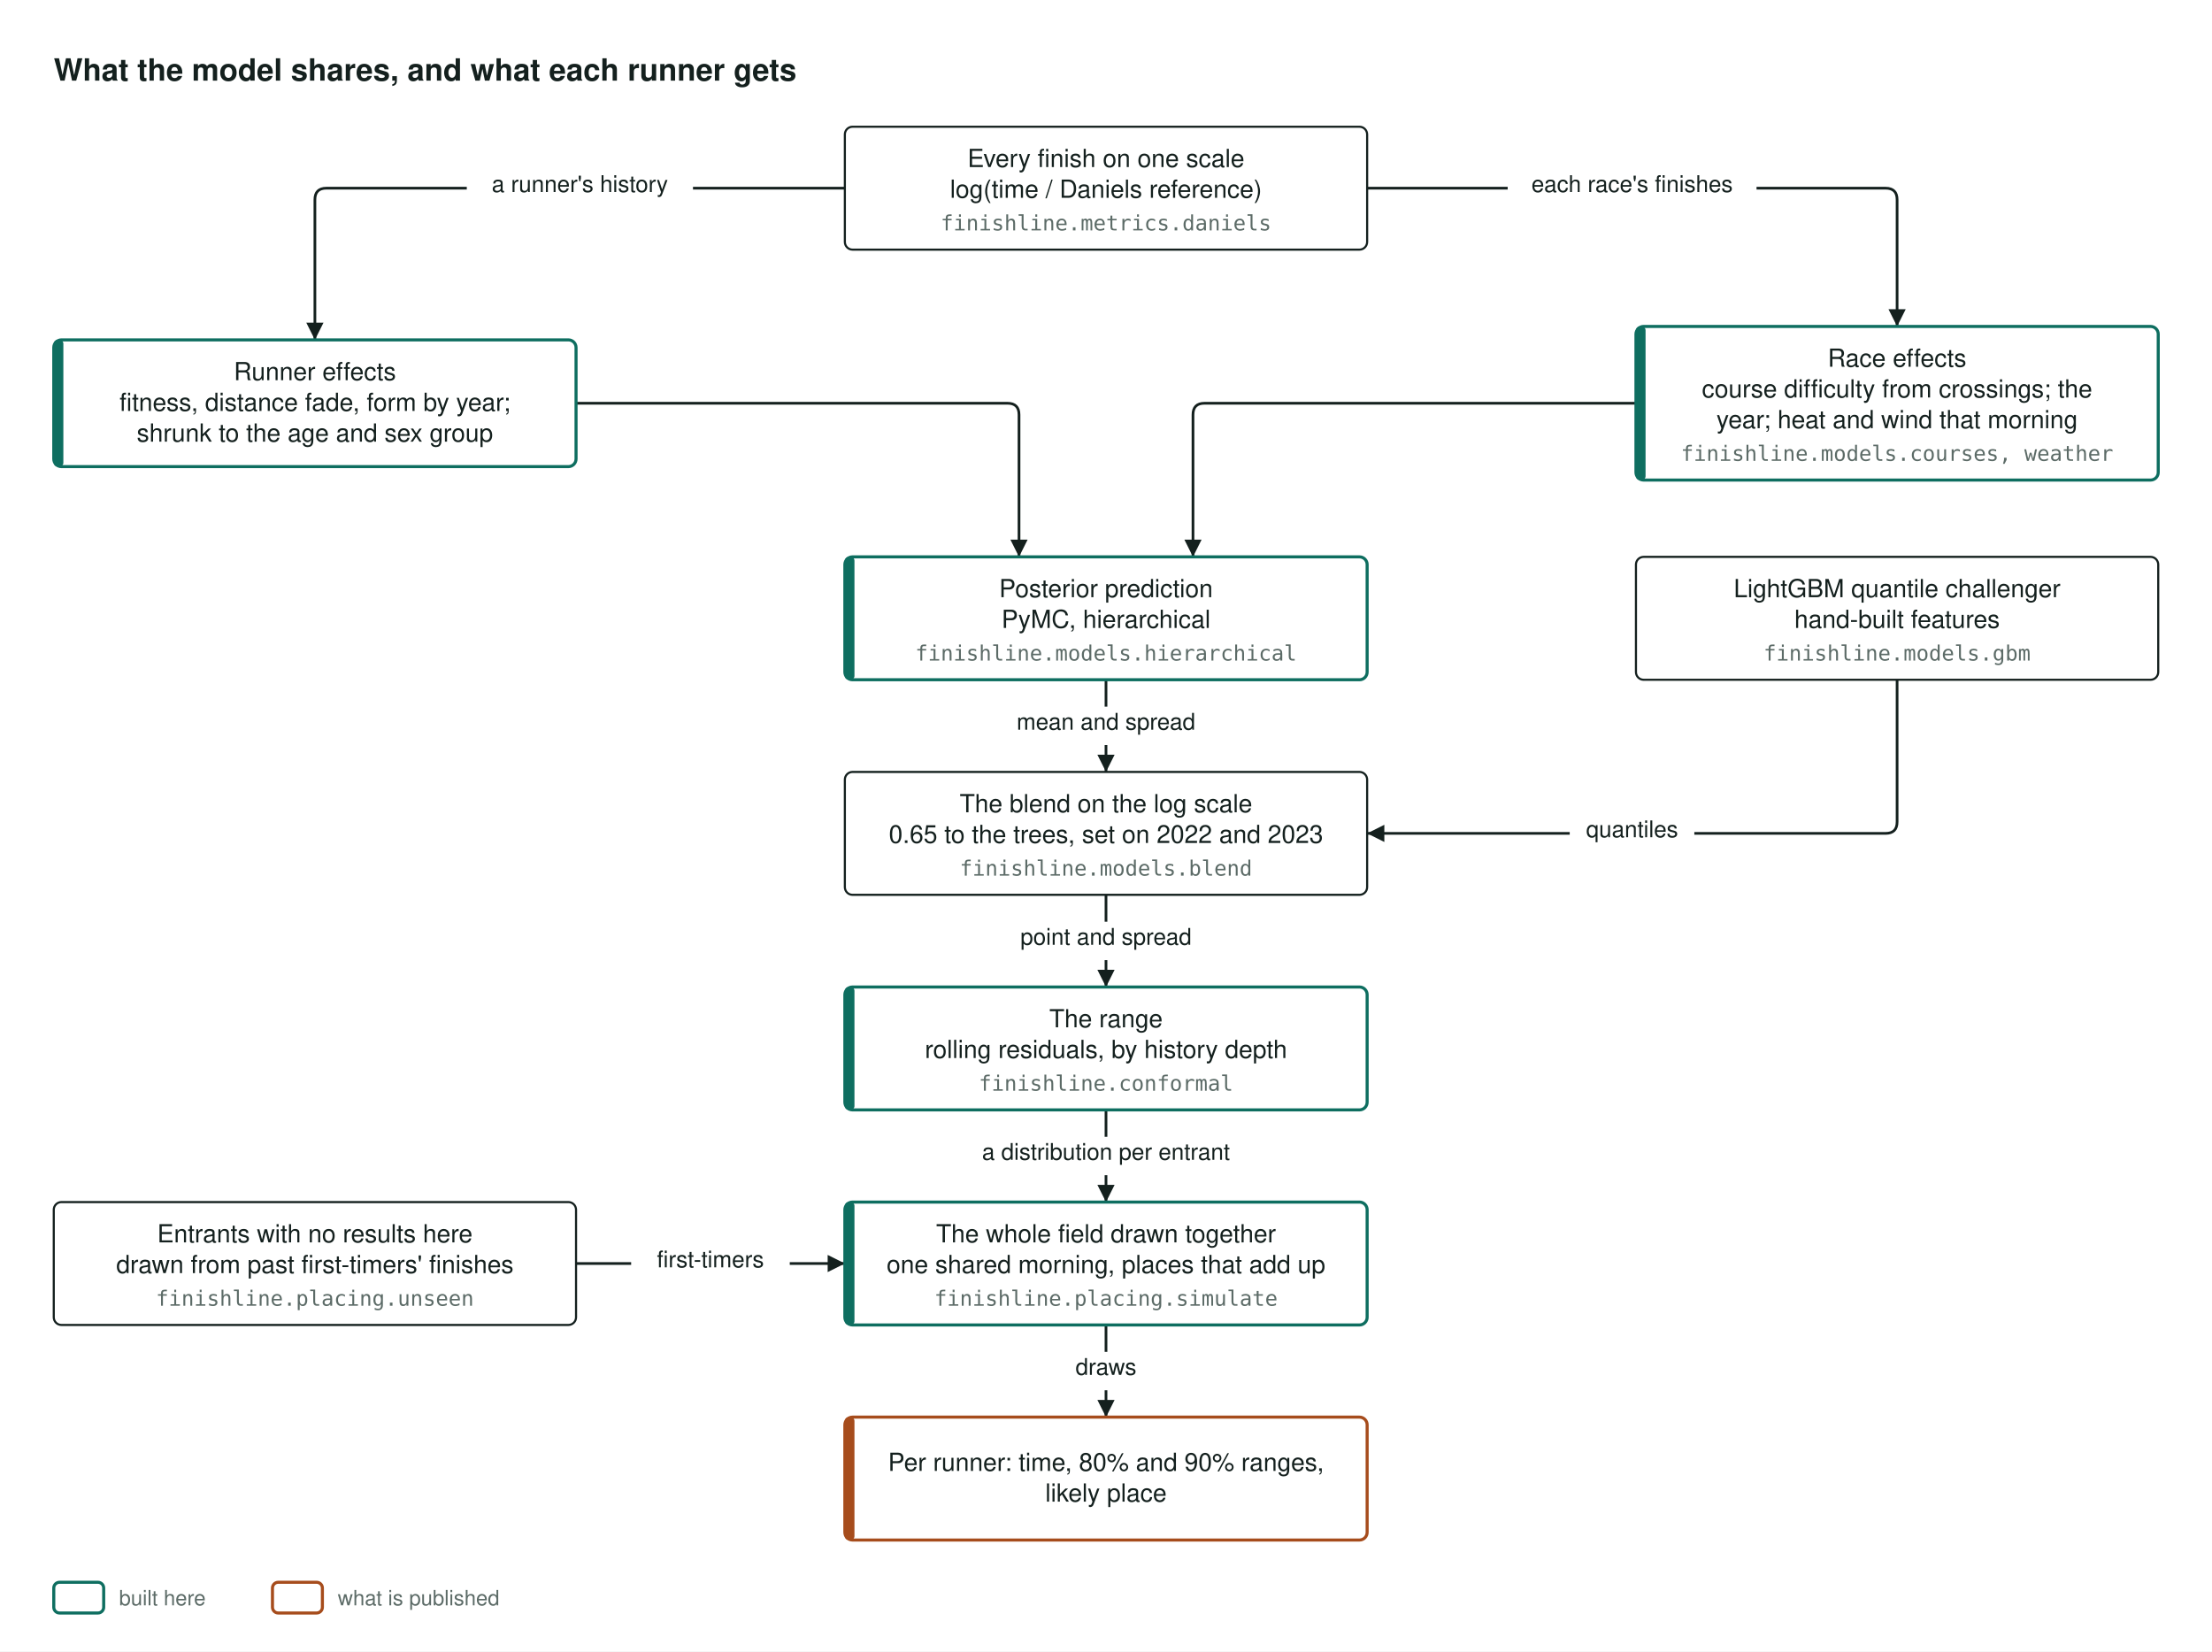
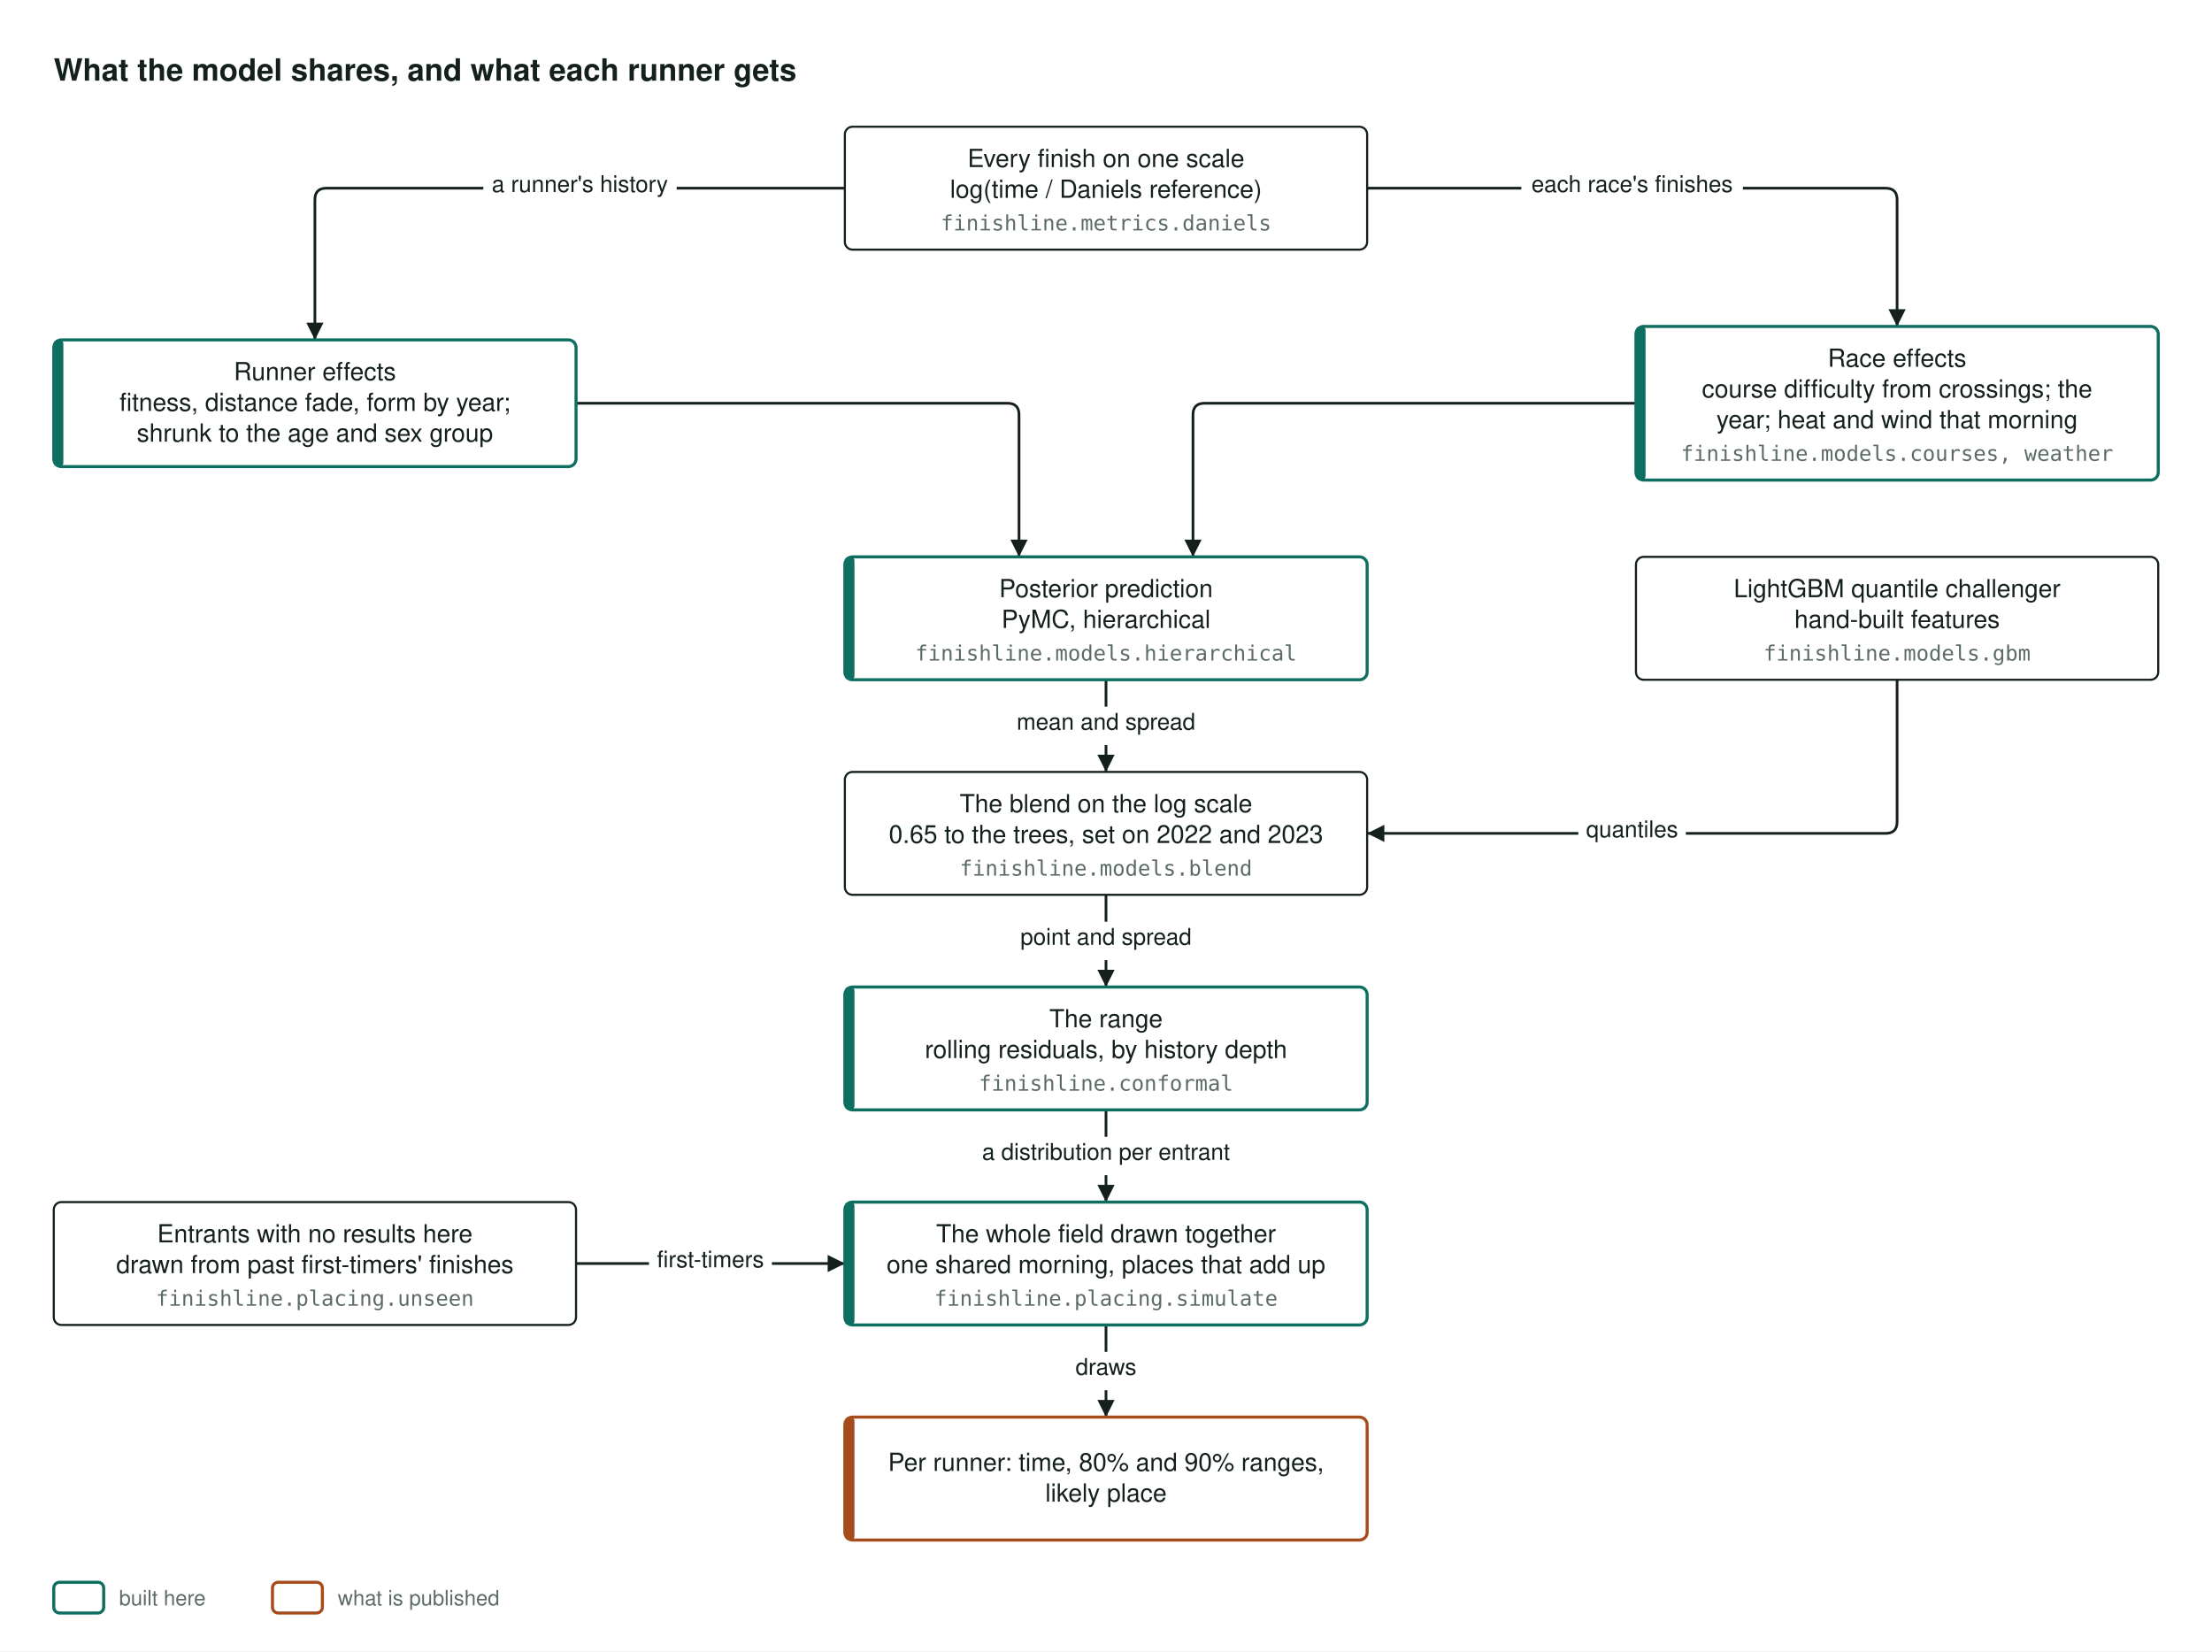
<svg xmlns="http://www.w3.org/2000/svg" width="1152" height="860" viewBox="0 0 1152 860" role="img" aria-label="Every finish is put on one scale; a hierarchical model gives each runner a fitness, a distance fade and a form that walks year to year, shrunk towards their age and sex group, and each race its measured course difficulty, calendar year and that morning's heat and wind; a boosted challenger is blended in, the range is conformalised by history depth, and places come from drawing the whole field together." font-family="'Segoe UI', 'Helvetica Neue', Helvetica, Arial, sans-serif">
  <defs>
    <marker id="arrow" viewBox="0 0 10 10" refX="9" refY="5" markerWidth="8" markerHeight="8" orient="auto-start-reverse">
      <path d="M 1 1 L 9 5 L 1 9 z" fill="#14201E" />
    </marker>
    <marker id="arrow-accent" viewBox="0 0 10 10" refX="9" refY="5" markerWidth="8" markerHeight="8" orient="auto-start-reverse">
      <path d="M 1 1 L 9 5 L 1 9 z" fill="#0E6E60" />
    </marker>
    <marker id="arrow-signal" viewBox="0 0 10 10" refX="9" refY="5" markerWidth="8" markerHeight="8" orient="auto-start-reverse">
      <path d="M 1 1 L 9 5 L 1 9 z" fill="#A64C1C" />
    </marker>
    <marker id="arrow-muted" viewBox="0 0 10 10" refX="9" refY="5" markerWidth="8" markerHeight="8" orient="auto-start-reverse">
      <path d="M 1 1 L 9 5 L 1 9 z" fill="#5C6B67" />
    </marker>
  </defs>
  <rect width="1152" height="860" fill="#FFFFFF" />
  <text x="28" y="42" font-size="16" font-weight="700" fill="#14201E">What the model shares, and what each runner gets</text>
  <path d="M 440.0 98.0 L 170.0 98.0 Q 164.0 98.0 164.0 104.0 L 164.0 177.0" fill="none" stroke="#14201E" stroke-width="1.4" marker-end="url(#arrow)" />
  <path d="M 712.0 98.0 L 982.0 98.0 Q 988.0 98.0 988.0 104.0 L 988.0 170.0" fill="none" stroke="#14201E" stroke-width="1.4" marker-end="url(#arrow)" />
  <path d="M 300.0 210.0 L 524.7 210.0 Q 530.7 210.0 530.7 216.0 L 530.7 290.0" fill="none" stroke="#14201E" stroke-width="1.4" marker-end="url(#arrow)" />
  <path d="M 852.0 210.0 L 627.3 210.0 Q 621.3 210.0 621.3 216.0 L 621.3 290.0" fill="none" stroke="#14201E" stroke-width="1.4" marker-end="url(#arrow)" />
  <path d="M 576.0 354.0 L 576.0 402.0" fill="none" stroke="#14201E" stroke-width="1.4" marker-end="url(#arrow)" />
  <path d="M 988.0 354.0 L 988.0 428.0 Q 988.0 434.0 982.0 434.0 L 712.0 434.0" fill="none" stroke="#14201E" stroke-width="1.4" marker-end="url(#arrow)" />
  <path d="M 576.0 466.0 L 576.0 514.0" fill="none" stroke="#14201E" stroke-width="1.4" marker-end="url(#arrow)" />
  <path d="M 576.0 578.0 L 576.0 626.0" fill="none" stroke="#14201E" stroke-width="1.4" marker-end="url(#arrow)" />
  <path d="M 300.0 658.0 L 440.0 658.0" fill="none" stroke="#14201E" stroke-width="1.4" marker-end="url(#arrow)" />
  <path d="M 576.0 690.0 L 576.0 738.0" fill="none" stroke="#14201E" stroke-width="1.4" marker-end="url(#arrow)" />
  <rect x="440.0" y="66.0" width="272.0" height="64.0" rx="4" fill="#FFFFFF" stroke="#14201E" stroke-width="1.1" />
  <text x="576.0" y="87.0" font-size="13" font-weight="500" text-anchor="middle" fill="#14201E">Every finish on one scale</text>
  <text x="576.0" y="103.0" font-size="13" font-weight="500" text-anchor="middle" fill="#14201E">log(time / Daniels reference)</text>
  <text x="576.0" y="120.0" font-size="11" font-family="Consolas, Menlo, 'DejaVu Sans Mono', monospace" text-anchor="middle" fill="#5C6B67">finishline.metrics.daniels</text>
  <rect x="28.0" y="177.0" width="272.0" height="66.0" rx="4" fill="#FFFFFF" stroke="#0E6E60" stroke-width="1.6" />
  <rect x="28.0" y="177.0" width="5" height="66.0" rx="2" fill="#0E6E60" />
  <text x="164.0" y="198.0" font-size="13" font-weight="500" text-anchor="middle" fill="#14201E">Runner effects</text>
  <text x="164.0" y="214.0" font-size="13" font-weight="500" text-anchor="middle" fill="#14201E">fitness, distance fade, form by year;</text>
  <text x="164.0" y="230.0" font-size="13" font-weight="500" text-anchor="middle" fill="#14201E">shrunk to the age and sex group</text>
  <rect x="852.0" y="170.0" width="272.0" height="80.0" rx="4" fill="#FFFFFF" stroke="#0E6E60" stroke-width="1.6" />
  <rect x="852.0" y="170.0" width="5" height="80.0" rx="2" fill="#0E6E60" />
  <text x="988.0" y="191.0" font-size="13" font-weight="500" text-anchor="middle" fill="#14201E">Race effects</text>
  <text x="988.0" y="207.0" font-size="13" font-weight="500" text-anchor="middle" fill="#14201E">course difficulty from crossings; the</text>
  <text x="988.0" y="223.0" font-size="13" font-weight="500" text-anchor="middle" fill="#14201E">year; heat and wind that morning</text>
  <text x="988.0" y="240.0" font-size="11" font-family="Consolas, Menlo, 'DejaVu Sans Mono', monospace" text-anchor="middle" fill="#5C6B67">finishline.models.courses, weather</text>
  <rect x="440.0" y="290.0" width="272.0" height="64.0" rx="4" fill="#FFFFFF" stroke="#0E6E60" stroke-width="1.6" />
  <rect x="440.0" y="290.0" width="5" height="64.0" rx="2" fill="#0E6E60" />
  <text x="576.0" y="311.0" font-size="13" font-weight="500" text-anchor="middle" fill="#14201E">Posterior prediction</text>
  <text x="576.0" y="327.0" font-size="13" font-weight="500" text-anchor="middle" fill="#14201E">PyMC, hierarchical</text>
  <text x="576.0" y="344.0" font-size="11" font-family="Consolas, Menlo, 'DejaVu Sans Mono', monospace" text-anchor="middle" fill="#5C6B67">finishline.models.hierarchical</text>
  <rect x="852.0" y="290.0" width="272.0" height="64.0" rx="4" fill="#FFFFFF" stroke="#14201E" stroke-width="1.1" />
  <text x="988.0" y="311.0" font-size="13" font-weight="500" text-anchor="middle" fill="#14201E">LightGBM quantile challenger</text>
  <text x="988.0" y="327.0" font-size="13" font-weight="500" text-anchor="middle" fill="#14201E">hand-built features</text>
  <text x="988.0" y="344.0" font-size="11" font-family="Consolas, Menlo, 'DejaVu Sans Mono', monospace" text-anchor="middle" fill="#5C6B67">finishline.models.gbm</text>
  <rect x="440.0" y="402.0" width="272.0" height="64.0" rx="4" fill="#FFFFFF" stroke="#14201E" stroke-width="1.1" />
  <text x="576.0" y="423.0" font-size="13" font-weight="500" text-anchor="middle" fill="#14201E">The blend on the log scale</text>
  <text x="576.0" y="439.0" font-size="13" font-weight="500" text-anchor="middle" fill="#14201E">0.65 to the trees, set on 2022 and 2023</text>
  <text x="576.0" y="456.0" font-size="11" font-family="Consolas, Menlo, 'DejaVu Sans Mono', monospace" text-anchor="middle" fill="#5C6B67">finishline.models.blend</text>
  <rect x="440.0" y="514.0" width="272.0" height="64.0" rx="4" fill="#FFFFFF" stroke="#0E6E60" stroke-width="1.6" />
  <rect x="440.0" y="514.0" width="5" height="64.0" rx="2" fill="#0E6E60" />
  <text x="576.0" y="535.0" font-size="13" font-weight="500" text-anchor="middle" fill="#14201E">The range</text>
  <text x="576.0" y="551.0" font-size="13" font-weight="500" text-anchor="middle" fill="#14201E">rolling residuals, by history depth</text>
  <text x="576.0" y="568.0" font-size="11" font-family="Consolas, Menlo, 'DejaVu Sans Mono', monospace" text-anchor="middle" fill="#5C6B67">finishline.conformal</text>
  <rect x="28.0" y="626.0" width="272.0" height="64.0" rx="4" fill="#FFFFFF" stroke="#14201E" stroke-width="1.1" />
  <text x="164.0" y="647.0" font-size="13" font-weight="500" text-anchor="middle" fill="#14201E">Entrants with no results here</text>
  <text x="164.0" y="663.0" font-size="13" font-weight="500" text-anchor="middle" fill="#14201E">drawn from past first-timers' finishes</text>
  <text x="164.0" y="680.0" font-size="11" font-family="Consolas, Menlo, 'DejaVu Sans Mono', monospace" text-anchor="middle" fill="#5C6B67">finishline.placing.unseen</text>
  <rect x="440.0" y="626.0" width="272.0" height="64.0" rx="4" fill="#FFFFFF" stroke="#0E6E60" stroke-width="1.6" />
  <rect x="440.0" y="626.0" width="5" height="64.0" rx="2" fill="#0E6E60" />
  <text x="576.0" y="647.0" font-size="13" font-weight="500" text-anchor="middle" fill="#14201E">The whole field drawn together</text>
  <text x="576.0" y="663.0" font-size="13" font-weight="500" text-anchor="middle" fill="#14201E">one shared morning, places that add up</text>
  <text x="576.0" y="680.0" font-size="11" font-family="Consolas, Menlo, 'DejaVu Sans Mono', monospace" text-anchor="middle" fill="#5C6B67">finishline.placing.simulate</text>
  <rect x="440.0" y="738.0" width="272.0" height="64.0" rx="4" fill="#FFFFFF" stroke="#A64C1C" stroke-width="1.6" />
  <rect x="440.0" y="738.0" width="5" height="64.0" rx="2" fill="#A64C1C" />
  <text x="576.0" y="766.0" font-size="13" font-weight="500" text-anchor="middle" fill="#14201E">Per runner: time, 80% and 90% ranges,</text>
  <text x="576.0" y="782.0" font-size="13" font-weight="500" text-anchor="middle" fill="#14201E">likely place</text>
-   <rect x="243.1" y="88.0" width="117.8" height="20.0" rx="3" fill="#FFFFFF" />
+   <rect x="251.7" y="88.0" width="100.7" height="20.0" rx="3" fill="#FFFFFF" />
  <text x="302.0" y="100.0" font-size="12" text-anchor="middle" fill="#14201E">a runner's history</text>
-   <rect x="785.2" y="88.0" width="129.6" height="20.0" rx="3" fill="#FFFFFF" />
+   <rect x="792.3" y="88.0" width="115.4" height="20.0" rx="3" fill="#FFFFFF" />
  <text x="850.0" y="100.0" font-size="12" text-anchor="middle" fill="#14201E">each race's finishes</text>
-   <rect x="525.9" y="368.0" width="100.2" height="20.0" rx="3" fill="#FFFFFF" />
+   <rect x="525.3" y="368.0" width="101.4" height="20.0" rx="3" fill="#FFFFFF" />
  <text x="576.0" y="380.0" font-size="12" text-anchor="middle" fill="#14201E">mean and spread</text>
-   <rect x="817.5" y="424.0" width="64.9" height="20.0" rx="3" fill="#FFFFFF" />
+   <rect x="822.0" y="424.0" width="56.0" height="20.0" rx="3" fill="#FFFFFF" />
  <text x="850.0" y="436.0" font-size="12" text-anchor="middle" fill="#14201E">quantiles</text>
-   <rect x="523.0" y="480.0" width="106.1" height="20.0" rx="3" fill="#FFFFFF" />
+   <rect x="527.3" y="480.0" width="97.4" height="20.0" rx="3" fill="#FFFFFF" />
  <text x="576.0" y="492.0" font-size="12" text-anchor="middle" fill="#14201E">point and spread</text>
-   <rect x="493.6" y="592.0" width="164.9" height="20.0" rx="3" fill="#FFFFFF" />
+   <rect x="507.3" y="592.0" width="137.4" height="20.0" rx="3" fill="#FFFFFF" />
  <text x="576.0" y="604.0" font-size="12" text-anchor="middle" fill="#14201E">a distribution per entrant</text>
-   <rect x="328.7" y="648.0" width="82.6" height="20.0" rx="3" fill="#FFFFFF" />
+   <rect x="338.0" y="648.0" width="64.0" height="20.0" rx="3" fill="#FFFFFF" />
  <text x="370.0" y="660.0" font-size="12" text-anchor="middle" fill="#14201E">first-timers</text>
-   <rect x="555.3" y="704.0" width="41.4" height="20.0" rx="3" fill="#FFFFFF" />
+   <rect x="556.0" y="704.0" width="40.0" height="20.0" rx="3" fill="#FFFFFF" />
  <text x="576.0" y="716.0" font-size="12" text-anchor="middle" fill="#14201E">draws</text>
  <rect x="28" y="824" width="26" height="16" rx="3" fill="#FFFFFF" stroke="#0E6E60" stroke-width="1.6" />
  <text x="62" y="836" font-size="11" fill="#5C6B67">built here</text>
  <rect x="141.9" y="824" width="26" height="16" rx="3" fill="#FFFFFF" stroke="#A64C1C" stroke-width="1.6" />
  <text x="175.9" y="836" font-size="11" fill="#5C6B67">what is published</text>
</svg>
